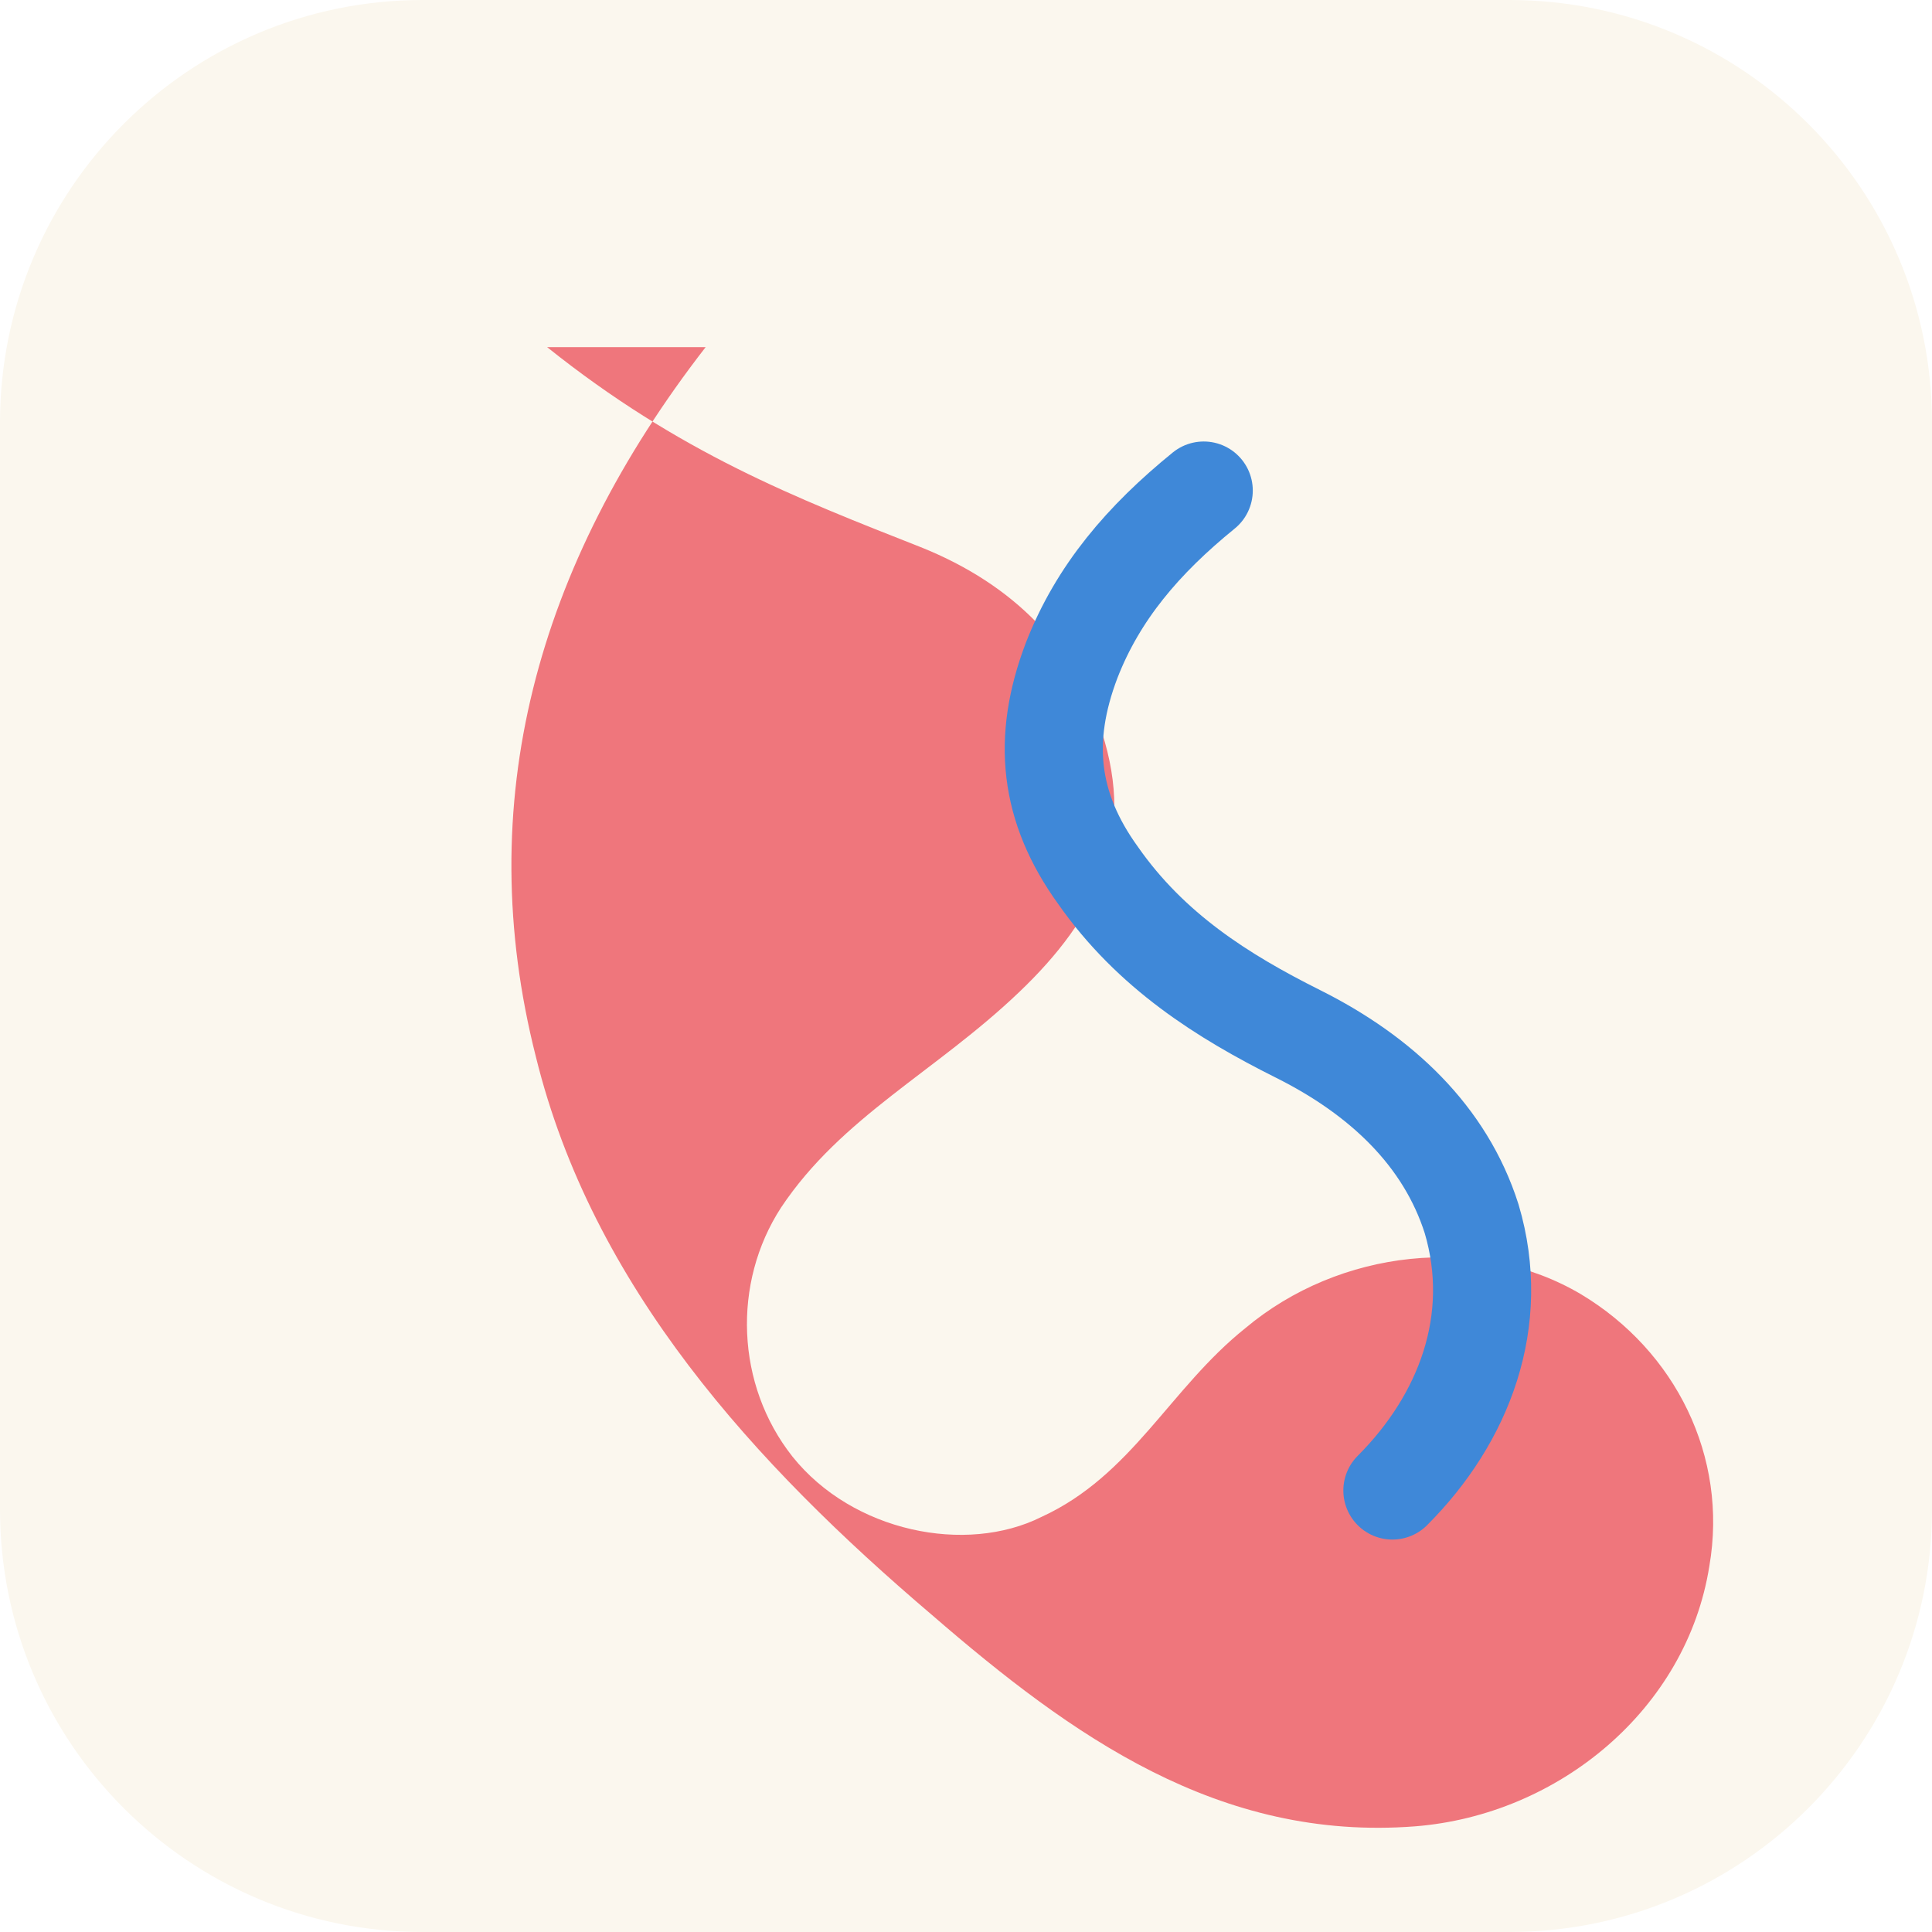
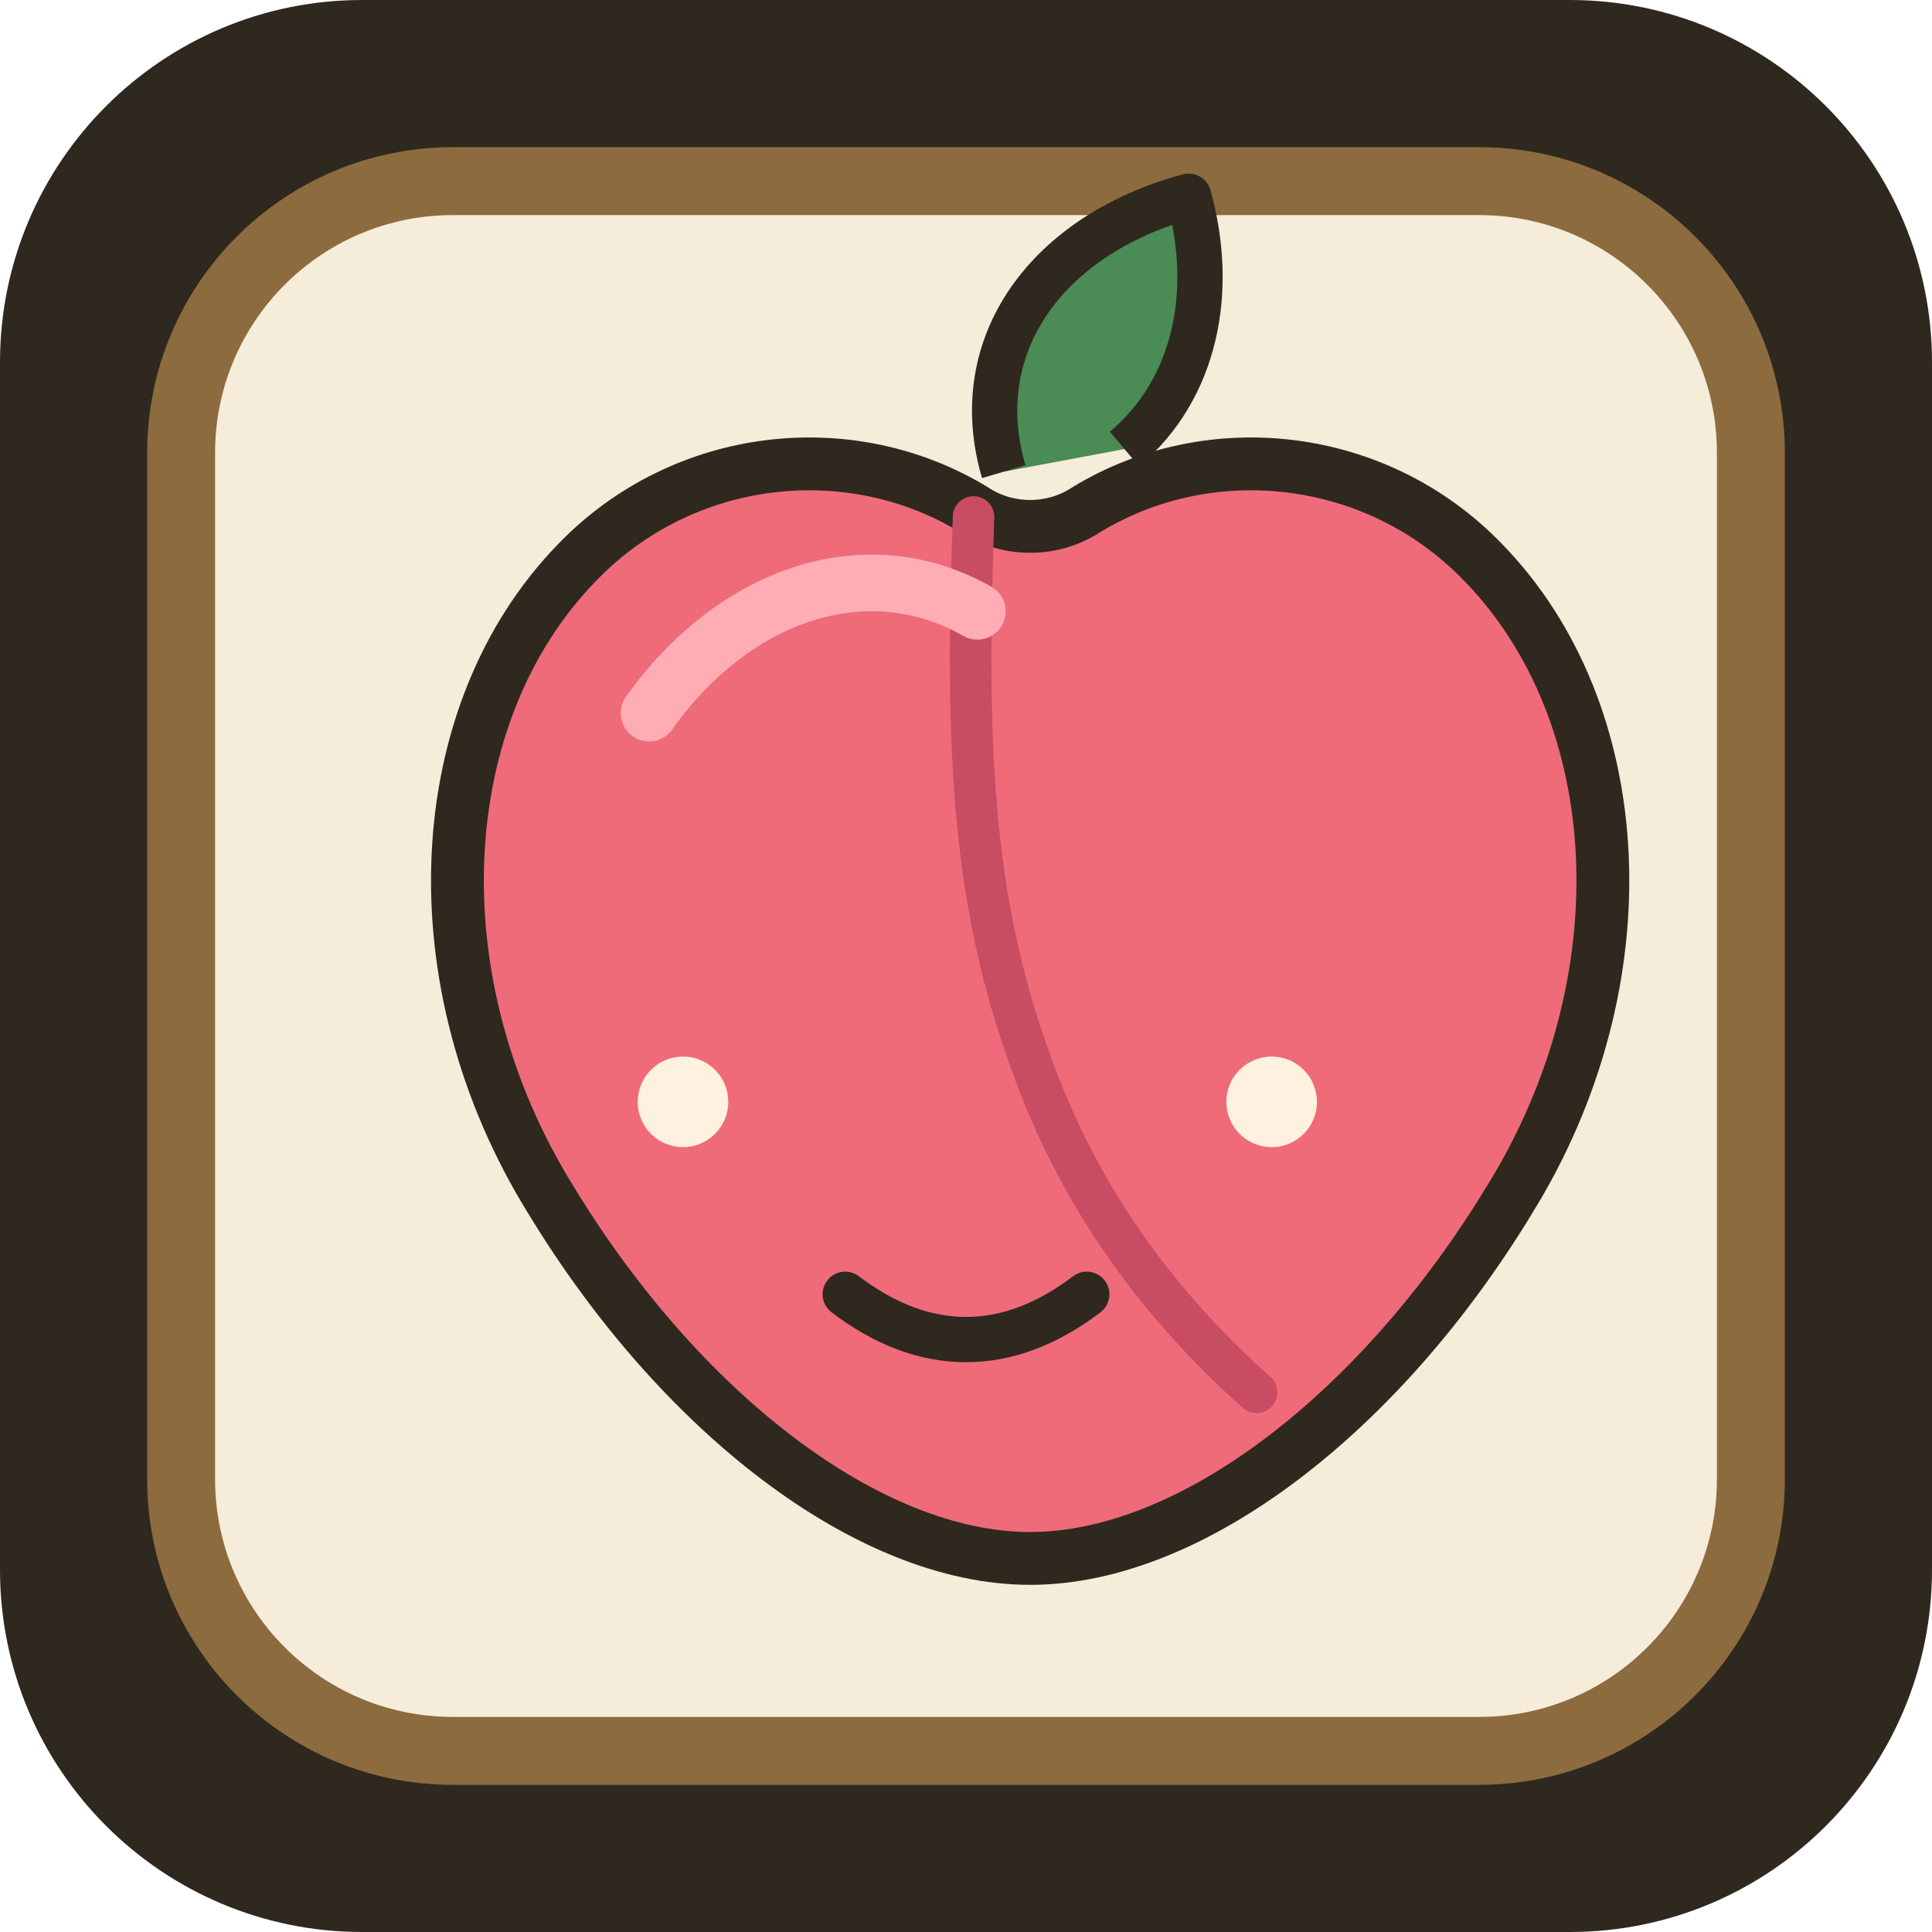
<svg xmlns="http://www.w3.org/2000/svg" viewBox="0 0 512 512">
-   <rect width="512" height="512" rx="112" fill="#fbf7ee" />
-   <path d="M145 92c35 28 66 40 99 53 25 10 41 27 48 49 9 28-1 49-22 69-22 21-47 33-63 57-13 20-12 47 3 66 16 20 46 26 66 16 24-11 34-34 54-50 25-21 62-25 89-9 25 15 39 43 34 72-6 38-40 66-78 69-52 4-91-24-128-56-47-40-90-87-105-148-17-67 0-130 45-188z" fill="#ee6b72" opacity=".92" />
-   <path d="M319 130c-16 13-28 27-35 45-8 21-6 39 7 57 14 20 33 32 53 42 22 11 39 27 46 49 8 27-2 53-21 72" fill="none" stroke="#3f88d8" stroke-width="26" stroke-linecap="round" />
+   <rect width="512" height="512" rx="96" fill="#2f281f" />
+   <rect x="48" y="48" width="416" height="416" rx="72" fill="#f5ecd9" stroke="#8c6b3e" stroke-width="18" />
+   <path d="M266 125c-10-34 12-63 49-73 7 25 2 51-17 67" fill="#4b8b55" stroke="#2f281f" stroke-width="12" stroke-linejoin="round" />
+   <path d="M258 135c-33-20-77-15-105 14-39 40-43 111-7 169 34 56 84 95 127 95s93-39 127-95c36-58 32-129-7-169-28-29-72-34-105-14-9 6-21 6-30 0z" fill="#ef6b7a" stroke="#2f281f" stroke-width="14" />
+   <path d="M258 137c-2 58-1 100 15 144 12 34 32 63 60 88" fill="none" stroke="#c84d63" stroke-width="11" stroke-linecap="round" />
+   <path d="M172 189c22-31 57-44 87-27" fill="none" stroke="#ffadb5" stroke-width="15" stroke-linecap="round" />
+   <circle cx="181" cy="292" r="12" fill="#fff1df" />
+   <circle cx="337" cy="292" r="12" fill="#fff1df" />
+   <path d="M224 343c21 16 43 16 64 0" fill="none" stroke="#2f281f" stroke-width="12" stroke-linecap="round" />
</svg>
